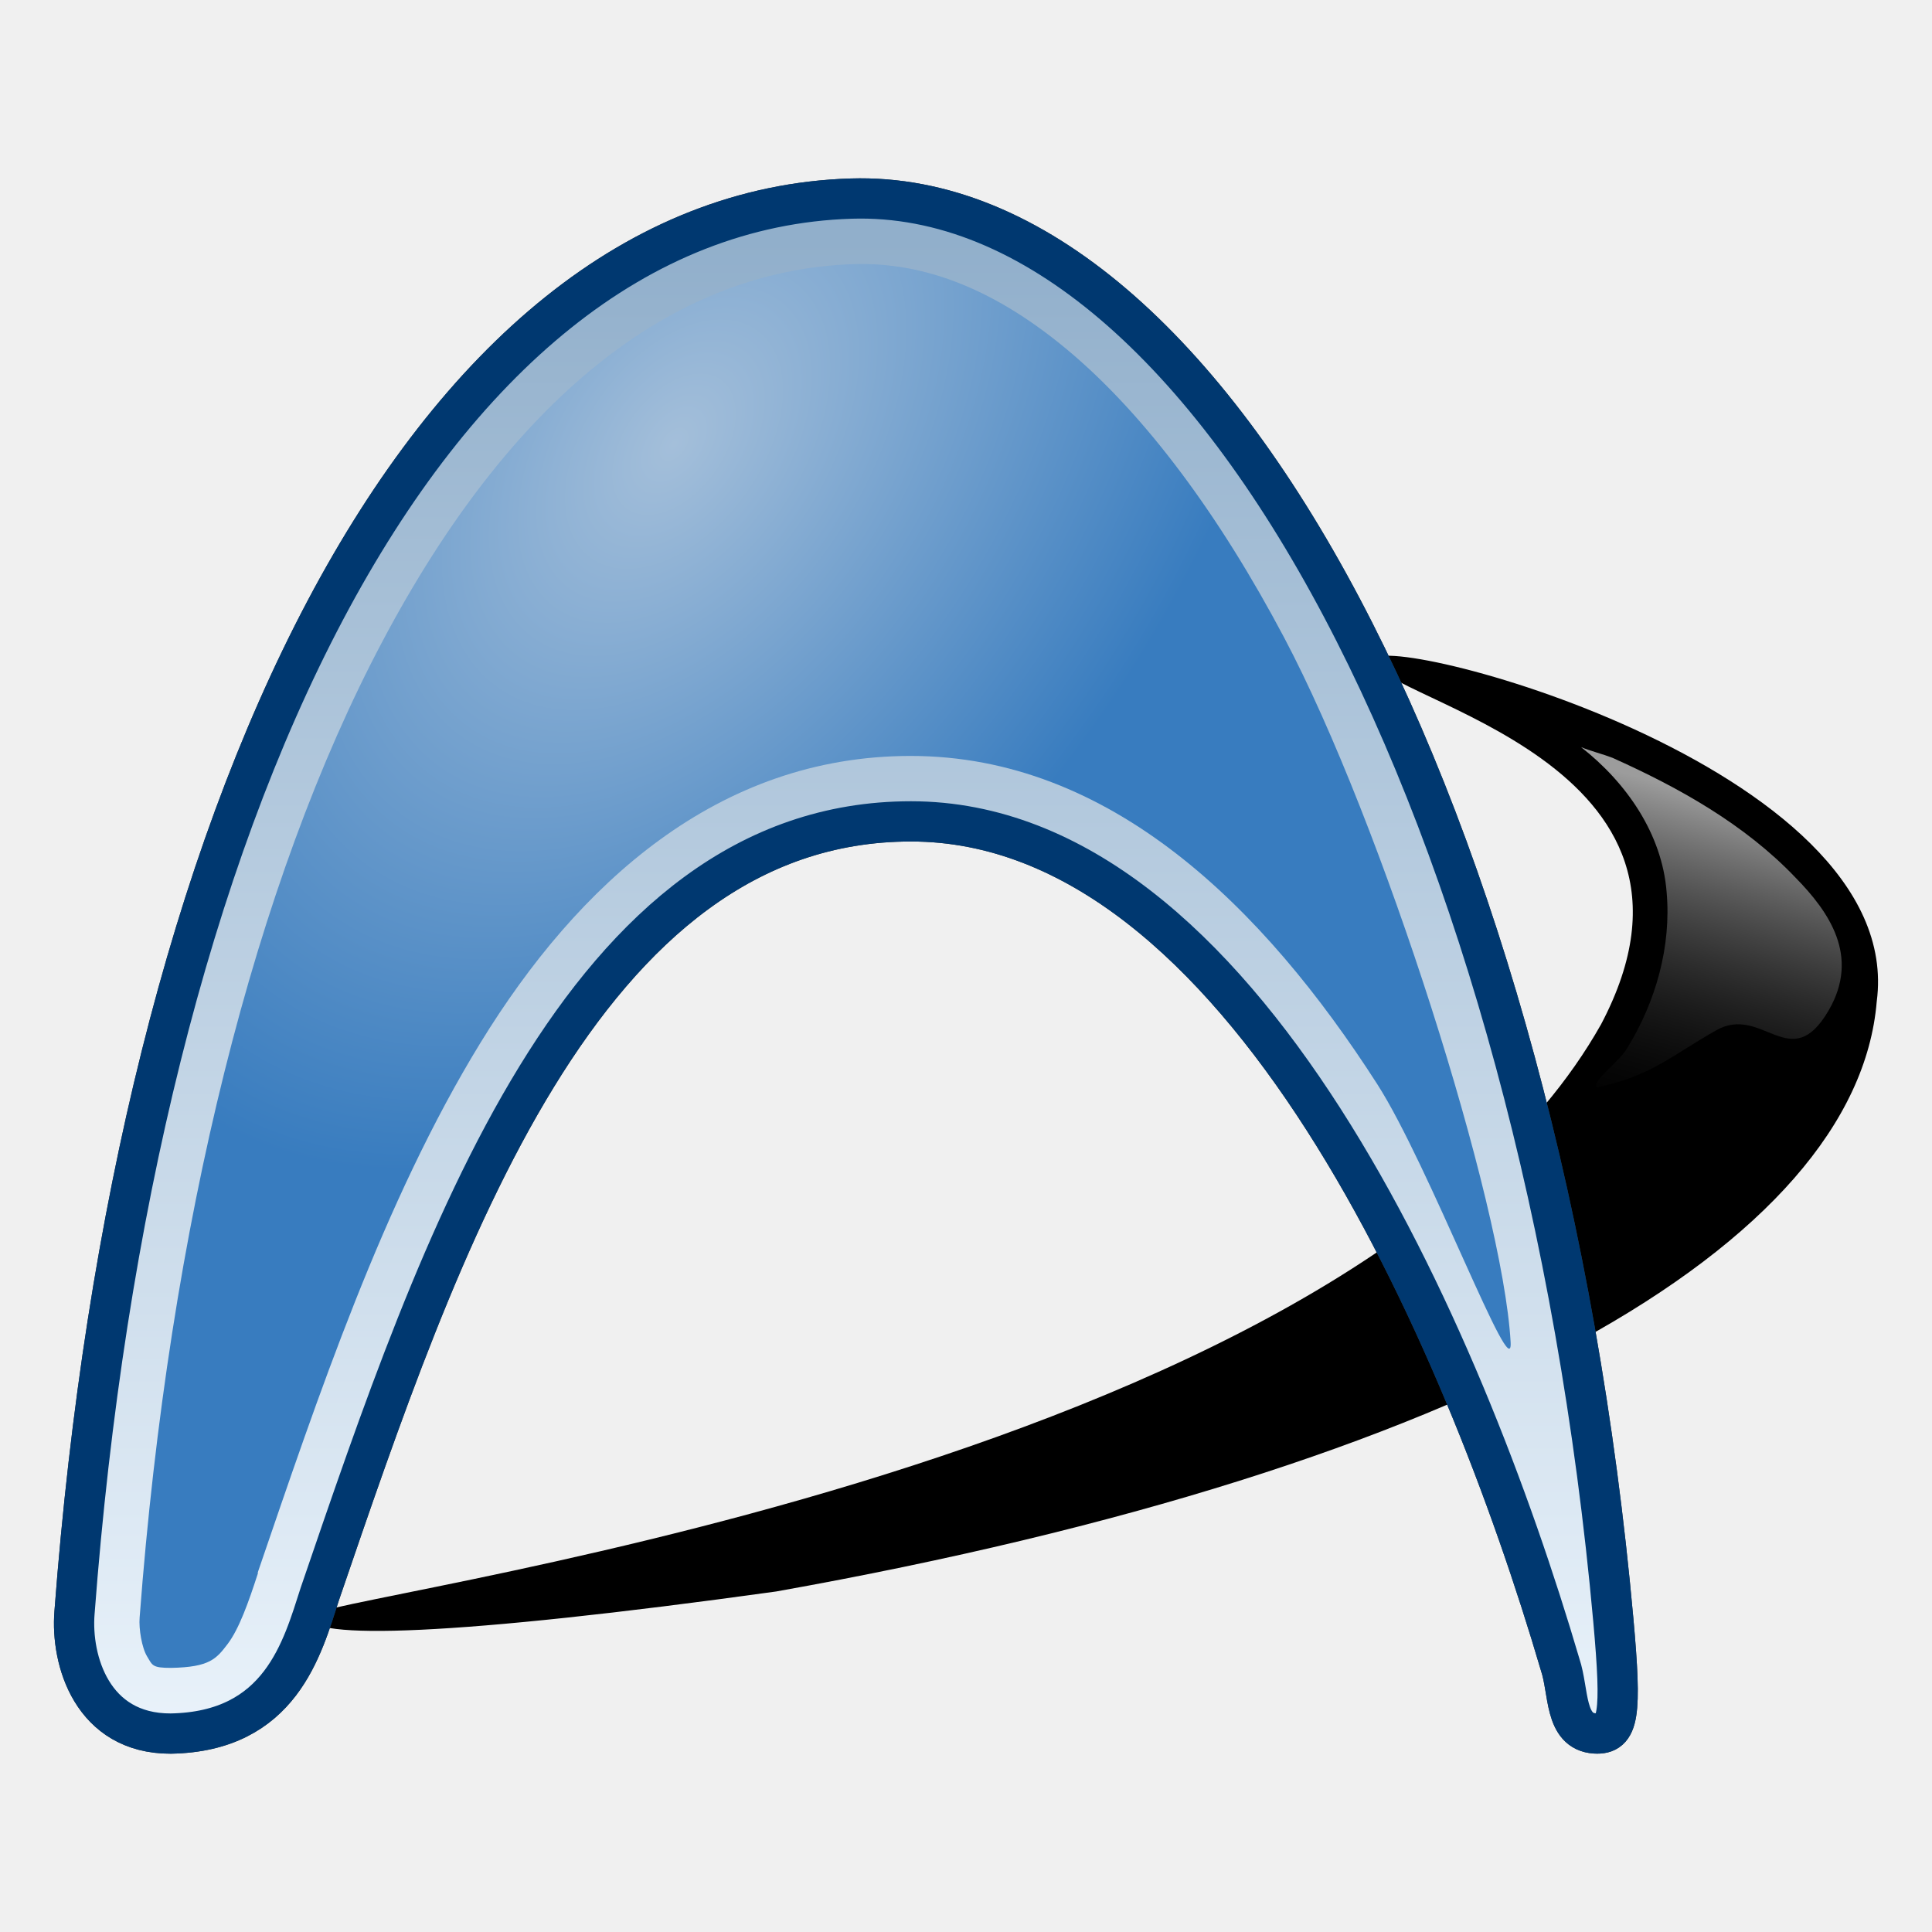
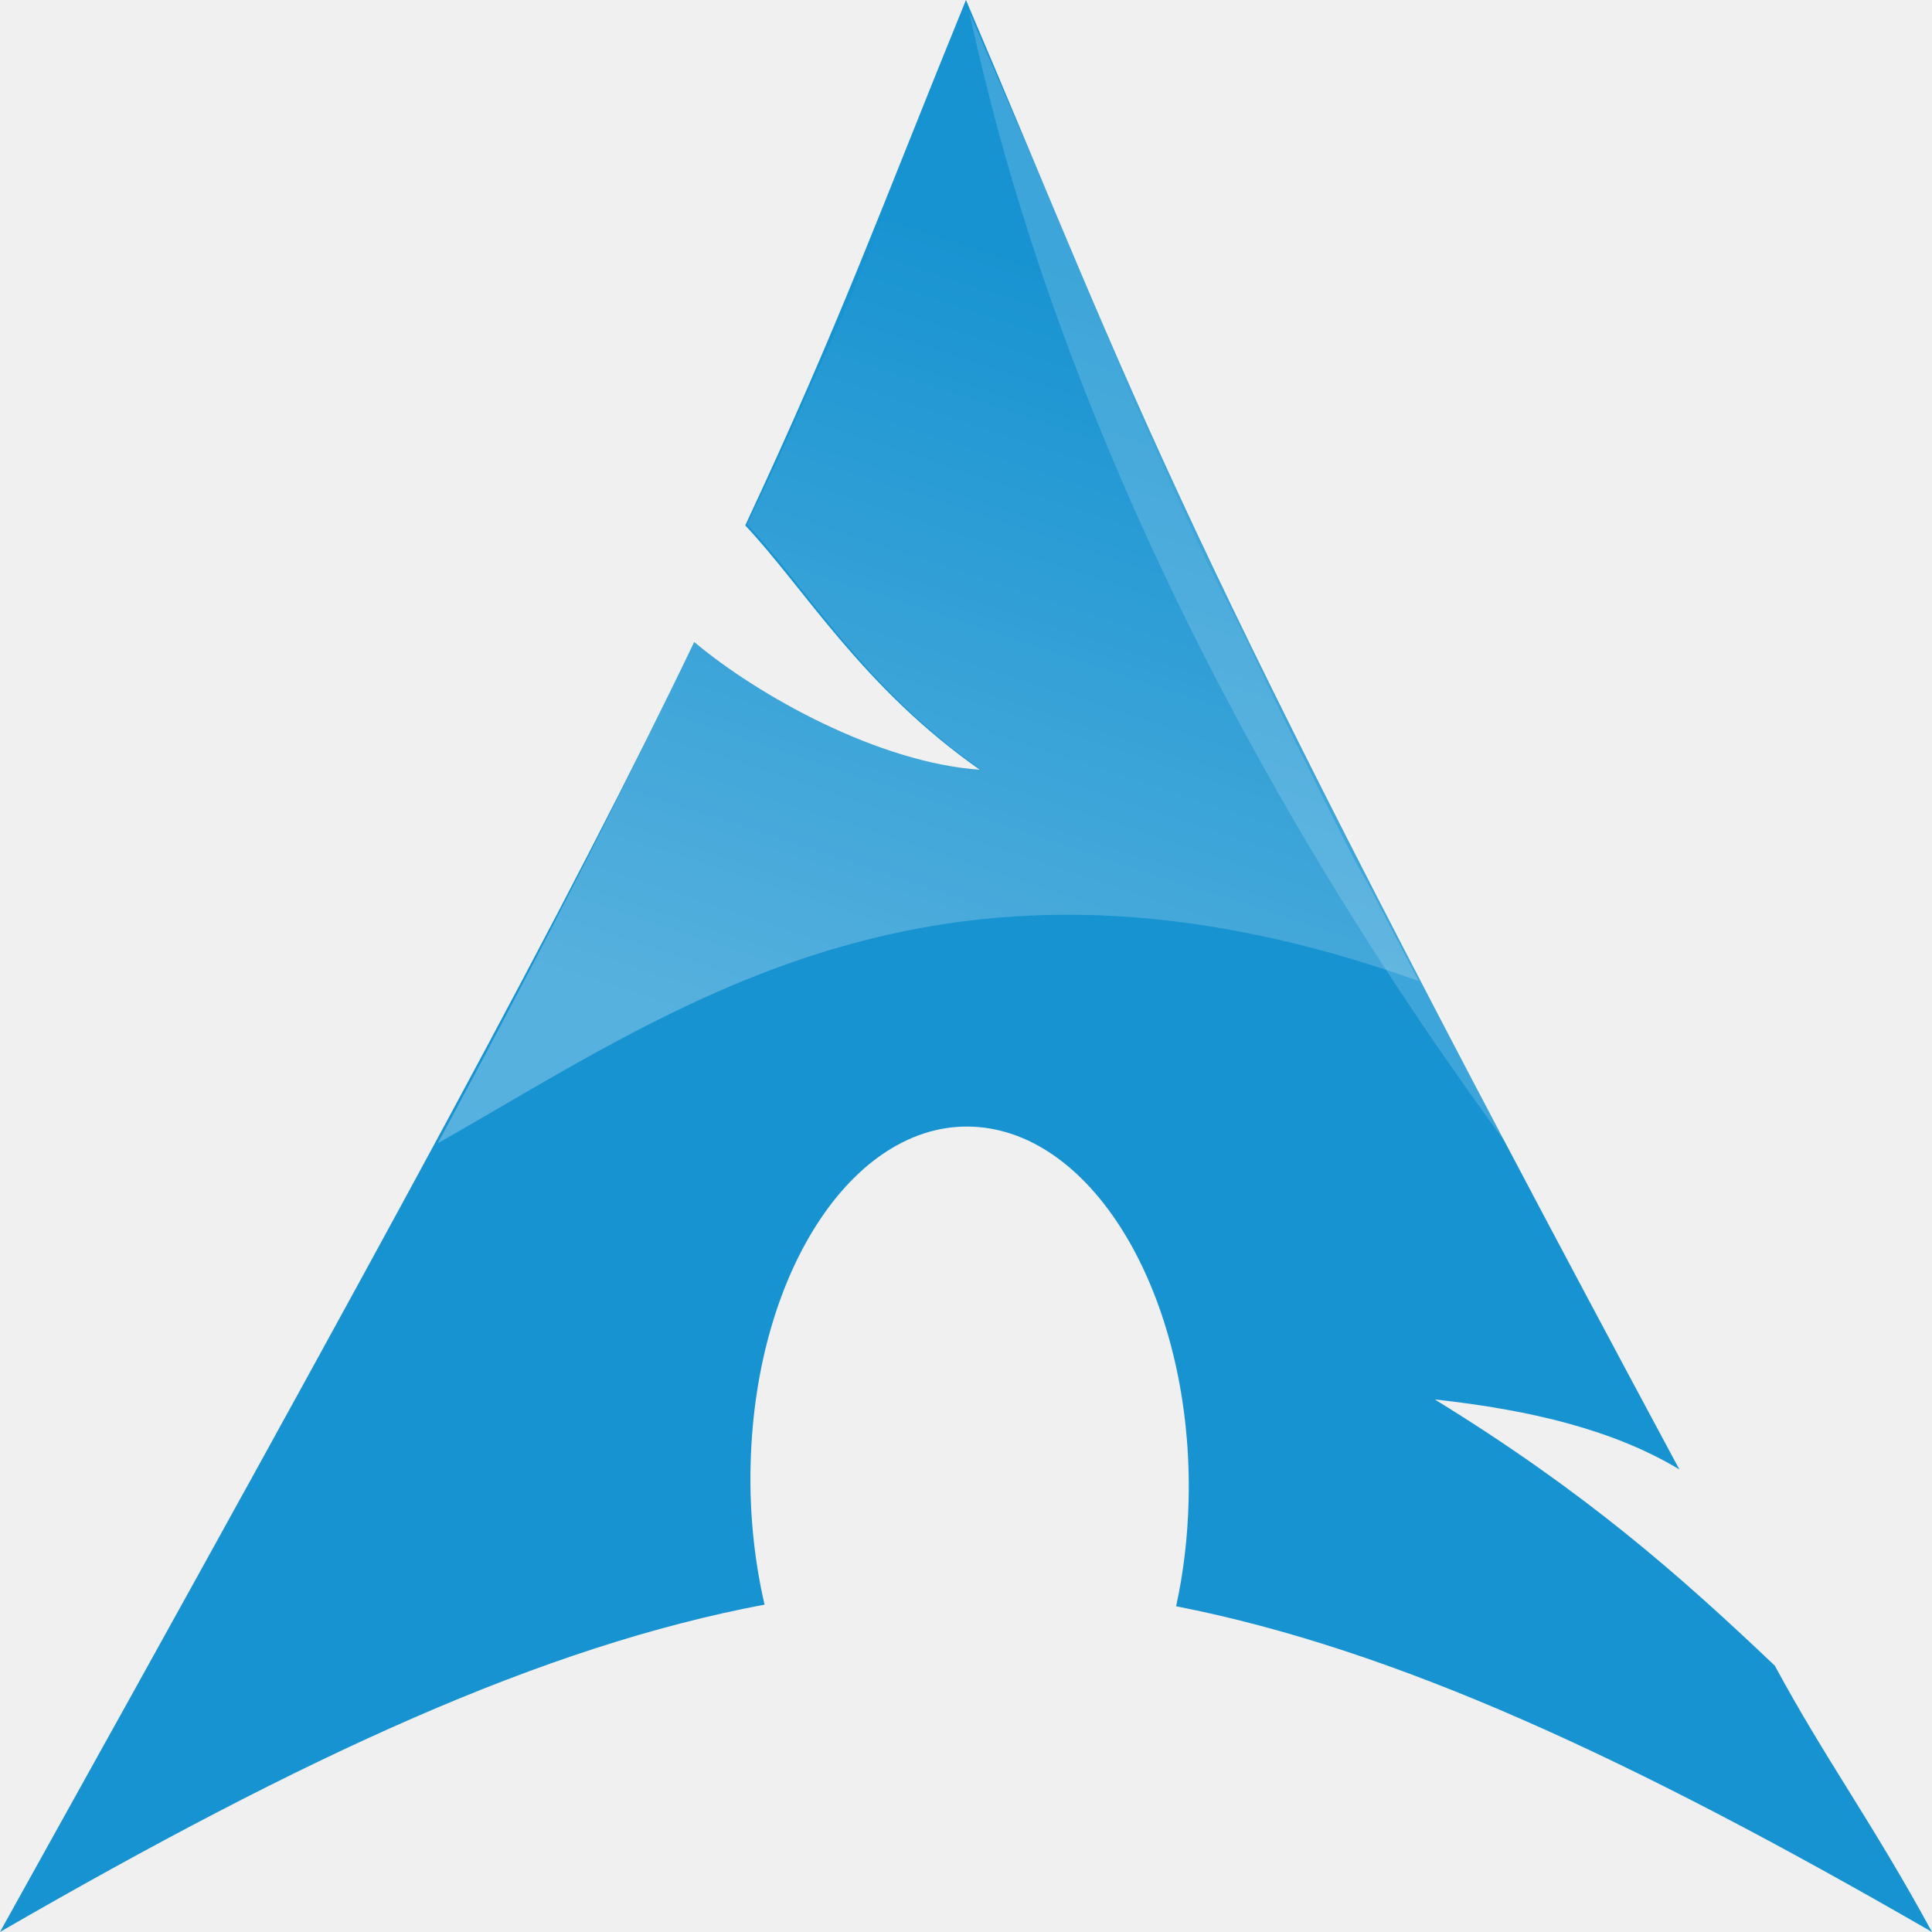
- <svg xmlns="http://www.w3.org/2000/svg" xmlns:xlink="http://www.w3.org/1999/xlink" width="48px" height="48px" id="svg1374">
-   <defs id="defs1376">
-     <linearGradient id="linearGradient21348">
-       <stop id="stop21350" offset="0" style="stop-color:#edd400;stop-opacity:1;" />
-       <stop id="stop21352" offset="1" style="stop-color:#baa600;stop-opacity:1" />
+ <svg xmlns="http://www.w3.org/2000/svg" xmlns:xlink="http://www.w3.org/1999/xlink" width="16" height="16" id="svg2424" version="1.0">
+   <defs id="defs2426">
+     <linearGradient xlink:href="#path1082_2_" id="linearGradient2183" gradientUnits="userSpaceOnUse" gradientTransform="matrix(-0.1968871,0,0,0.196876,824.0499,521.3023)" x1="541.335" y1="104.507" x2="606.912" y2="303.14" />
+     <linearGradient gradientUnits="userSpaceOnUse" id="path1082_2_" y2="129.347" x2="112.499" y1="6.137" x1="112.499" gradientTransform="translate(287,-83)">
+       <stop id="stop193" offset="0" style="stop-color:#ffffff;stop-opacity:0" />
+       <stop id="stop195" offset="1" style="stop-color:#ffffff;stop-opacity:0.275;" />
+       <midPointStop id="midPointStop197" style="stop-color:#FFFFFF" offset="0" />
+       <midPointStop id="midPointStop199" style="stop-color:#FFFFFF" offset="0.5" />
+       <midPointStop id="midPointStop201" style="stop-color:#000000" offset="1" />
    </linearGradient>
-     <linearGradient id="linearGradient21338">
-       <stop style="stop-color:#baa400;stop-opacity:1;" offset="0" id="stop21340" />
-       <stop id="stop21346" offset="0.5" style="stop-color:#baa600;stop-opacity:1;" />
-       <stop id="stop21342" offset="0.5" style="stop-color:#604e00;stop-opacity:1;" />
-       <stop style="stop-color:#604e00;stop-opacity:1;" offset="1" id="stop21344" />
+     <linearGradient id="linearGradient3388">
+       <stop style="stop-color:#000000;stop-opacity:0;" offset="0" id="stop3390" />
+       <stop style="stop-color:#000000;stop-opacity:0.371;" offset="1" id="stop3392" />
    </linearGradient>
-     <linearGradient id="linearGradient21320">
-       <stop id="stop21322" offset="0" style="stop-color:#edd400;stop-opacity:1;" />
-       <stop style="stop-color:#604e00;stop-opacity:1;" offset="0.584" id="stop21326" />
-       <stop id="stop21324" offset="1" style="stop-color:#604e00;stop-opacity:1" />
+     <linearGradient id="linearGradient4346">
+       <stop style="stop-color:#00bdec;stop-opacity:1" offset="0" id="stop4348" />
+       <stop style="stop-color:#40bfde;stop-opacity:1" offset="1" id="stop4350" />
    </linearGradient>
-     <linearGradient id="linearGradient16135">
-       <stop style="stop-color:#edd400;stop-opacity:1;" offset="0" id="stop16137" />
-       <stop style="stop-color:#c4a000;stop-opacity:1;" offset="1" id="stop16139" />
+     <linearGradient xlink:href="#linearGradient4346" id="linearGradient4352" x1="400.614" y1="634.151" x2="616.486" y2="666.978" gradientUnits="userSpaceOnUse" />
+     <linearGradient id="linearGradient5323">
+       <stop style="stop-color:#6e6e6e;stop-opacity:1" offset="0" id="stop5325" />
+       <stop style="stop-color:#4d4d4d;stop-opacity:1" offset="1" id="stop5327" />
    </linearGradient>
-     <linearGradient id="linearGradient8716">
-       <stop id="stop8718" offset="0" style="stop-color:#a4bfda;stop-opacity:1;" />
-       <stop id="stop8720" offset="1" style="stop-color:#387cbf;stop-opacity:1;" />
-     </linearGradient>
-     <linearGradient id="linearGradient639">
-       <stop style="stop-color:#000000;stop-opacity:1;" offset="0" id="stop640" />
-       <stop style="stop-color:#8e8e8e;stop-opacity:1;" offset="1" id="stop641" />
-     </linearGradient>
-     <linearGradient id="linearGradient2882">
-       <stop id="stop2884" offset="0" style="stop-color:#f2f9ff;stop-opacity:1;" />
-       <stop id="stop2886" offset="1" style="stop-color:#91afcb;stop-opacity:1" />
-     </linearGradient>
-     <linearGradient id="linearGradient5721">
-       <stop style="stop-color:#9c9c9c;stop-opacity:1;" offset="0" id="stop5723" />
-       <stop style="stop-color:#000000;stop-opacity:0;" offset="1" id="stop5725" />
-     </linearGradient>
-     <radialGradient xlink:href="#linearGradient5721" id="radialGradient5727" cx="18.385" cy="40.575" fx="18.385" fy="40.575" r="21.213" gradientTransform="matrix(0.943831,-4.819922e-17,1.543379e-17,0.166667,1.032663,33.81282)" gradientUnits="userSpaceOnUse" />
-     <linearGradient xlink:href="#linearGradient2882" id="linearGradient7976" x1="21" y1="46.714" x2="21" y2="5.953" gradientUnits="userSpaceOnUse" />
-     <radialGradient xlink:href="#linearGradient8716" id="radialGradient8714" cx="16.38" cy="17.797" fx="16.38" fy="17.797" r="17.033" gradientTransform="matrix(-0.709098,0.965262,-0.596695,-0.438344,38.98261,3.023865)" gradientUnits="userSpaceOnUse" />
-     <linearGradient xlink:href="#linearGradient5721" id="linearGradient11647" x1="43.25" y1="20" x2="40.875" y2="28.625" gradientUnits="userSpaceOnUse" />
-     <linearGradient xlink:href="#linearGradient21348" id="linearGradient19853" gradientUnits="userSpaceOnUse" gradientTransform="matrix(0.791154,-0.487172,0.327682,1.176225,16.97405,35.22976)" x1="7.94" y1="-5.11" x2="9.249" y2="4.773" />
-     <linearGradient xlink:href="#linearGradient21348" id="linearGradient22817" gradientUnits="userSpaceOnUse" gradientTransform="matrix(5.655608e-2,-0.797121,1.172062,0.350025,16.04368,50.1682)" x1="11.442" y1="-0.98" x2="13.599" y2="-1.084" />
+     <linearGradient xlink:href="#linearGradient5323" id="linearGradient5329" x1="291.836" y1="238.082" x2="650.814" y2="348.969" gradientUnits="userSpaceOnUse" />
+     <linearGradient xlink:href="#path1082_2_" id="linearGradient2216" gradientUnits="userSpaceOnUse" gradientTransform="matrix(-0.1968871,0,0,0.196876,824.0499,521.3023)" x1="541.335" y1="104.507" x2="606.912" y2="303.14" />
  </defs>
-   <g id="layer1">
-     <path d="M 34.125,16.423 C 33.992,15.561 47.403,19.003 46.627,24.882 C 46.129,30.892 36.566,36.458 19.283,39.54 C 11.238,40.657 7.671,40.75 7.667,40.165 C 7.592,39.651 33.426,36.719 39.777,25.451 C 43.225,18.916 34.276,17.398 34.125,16.423 z " style="font-size:12px;fill:#000000;fill-opacity:1;fill-rule:evenodd;stroke:none;stroke-width:2.287;stroke-opacity:1" id="path632" />
-     <path d="M 40.083,40.254 C 40.295,42.615 40.22,43.104 39.627,43.067 C 38.857,43.017 38.987,42.022 38.761,41.354 C 36.35,33.158 30.867,20.407 22.633,20.407 C 14.447,20.407 10.917,30.919 7.948,39.595 C 7.509,40.951 6.973,43.022 4.242,43.07 C 2.287,43.075 1.756,41.249 1.851,40.067 C 3.349,20.189 10.527,5.263 21.148,4.934 C 30.175,4.655 38.307,20.529 40.083,40.254 z " style="font-size:12px;fill:#dadada;fill-opacity:1;fill-rule:evenodd;stroke:#383838;stroke-opacity:1" id="path630" />
-     <path id="path5053" style="font-size:12px;fill:url(#linearGradient7976);fill-opacity:1.0;fill-rule:evenodd;stroke:#003870;stroke-opacity:1" d="M 40.083,40.254 C 40.295,42.615 40.22,43.104 39.627,43.067 C 38.857,43.017 38.987,42.022 38.761,41.354 C 36.35,33.158 30.867,20.407 22.633,20.407 C 14.447,20.407 10.917,30.919 7.948,39.595 C 7.509,40.951 6.973,43.022 4.242,43.07 C 2.287,43.075 1.756,41.249 1.851,40.067 C 3.349,20.189 10.527,5.263 21.148,4.934 C 30.175,4.655 38.307,20.529 40.083,40.254 z " />
-     <path style="font-size:12px;fill:url(#radialGradient8714);fill-opacity:1;fill-rule:evenodd;stroke:none;stroke-opacity:1" d="M 21.219,6.562 C 16.653,6.704 12.66,9.972 9.5,15.938 C 6.34,21.903 4.206,30.411 3.469,40.188 C 3.446,40.466 3.523,40.939 3.656,41.156 C 3.789,41.374 3.776,41.439 4.25,41.438 C 5.21,41.421 5.376,41.212 5.656,40.844 C 5.936,40.475 6.17,39.824 6.406,39.094 C 6.406,39.083 6.406,39.073 6.406,39.062 C 7.89,34.728 9.515,29.856 11.938,25.906 C 14.36,21.957 17.839,18.781 22.625,18.781 C 27.576,18.781 31.382,22.516 34.219,26.938 C 35.505,28.942 37.598,34.531 37.531,33.344 C 37.337,29.895 34.341,20.447 31.906,15.844 C 30.283,12.775 28.469,10.353 26.625,8.781 C 24.781,7.209 22.995,6.508 21.219,6.562 z " id="path5786" />
-     <path style="font-size:12px;fill:url(#linearGradient11647);fill-opacity:1.0;fill-rule:evenodd;stroke:none;stroke-width:2.287;stroke-opacity:1" d="M 39.281,18.562 C 40.404,19.441 41.295,20.714 41.407,22.167 C 41.526,23.514 41.136,24.891 40.432,26.032 C 40.262,26.357 39.543,26.852 39.671,27.016 C 41.007,26.74 41.517,26.234 42.638,25.598 C 43.792,24.944 44.488,26.738 45.438,25.094 C 46.211,23.754 45.442,22.652 44.607,21.802 C 43.344,20.478 41.714,19.569 40.06,18.827 C 39.804,18.729 39.535,18.666 39.281,18.562 z " id="path9450" />
+   <g id="layer1" transform="translate(-309.5178,-275.6012)">
+     <g id="g2424" transform="matrix(1.347368,0,0,1.347368,-632.8824,-513.3437)">
+       <g id="g2210" transform="matrix(0.125,0,0,0.125,615.7189,519.2171)">
+         <path style="fill:#1793d1;fill-opacity:1;fill-rule:evenodd;stroke:none;stroke-width:1;stroke-linecap:round;stroke-linejoin:round;stroke-miterlimit:10;stroke-dasharray:none;stroke-opacity:1" d="M 717.25,530.623 C 713.022,540.99 711.105,546.401 706.397,556.46 C 709.284,559.52 712.18,564.45 717.934,568.475 C 712.972,568.133 707.042,564.844 703.888,562.192 C 697.863,574.765 688.907,591.203 669.75,625.623 C 684.803,616.933 696.472,611.573 707.347,609.527 C 706.881,607.521 706.633,605.342 706.651,603.079 L 706.662,602.604 C 706.901,592.958 711.921,585.54 717.865,586.044 C 723.809,586.547 728.436,594.778 728.197,604.424 C 728.152,606.241 727.941,607.987 727.583,609.608 C 738.341,611.713 749.9,617.05 764.75,625.623 C 761.822,620.231 759.521,617.161 757.025,612.532 C 752.285,608.03 747.711,603.997 740.304,599.438 C 745.086,599.963 749.119,600.951 752.328,602.878 C 726.947,555.623 725.954,551.048 717.25,530.623 z " id="path2518" />
+         <path style="fill:#ffffff;fill-opacity:0.166;fill-rule:evenodd;stroke:none;stroke-width:36.1;stroke-linecap:butt;stroke-linejoin:round;stroke-miterlimit:10;stroke-opacity:1" d="M 743.988,587.088 C 723.397,559.14 718.625,536.616 717.416,531.238 C 728.399,556.572 728.324,556.883 743.988,587.088 z " id="path2522" />
+         <path style="fill:url(#linearGradient2183);fill-opacity:1;fill-rule:evenodd;stroke:none;stroke-width:0.714;stroke-linecap:round;stroke-linejoin:round;stroke-miterlimit:10;stroke-dasharray:none;stroke-opacity:1" d="M 717.436,530.994 C 716.905,532.298 716.441,533.502 715.951,534.705 C 715.411,536.033 714.792,537.359 714.281,538.602 C 713.771,539.845 713.299,541.115 712.797,542.313 C 712.295,543.51 711.826,544.647 711.313,545.838 C 710.799,547.029 710.189,548.325 709.643,549.549 C 709.096,550.773 708.572,551.963 707.973,553.26 C 707.462,554.389 707.076,555.159 706.488,556.414 C 709.375,559.474 712.238,564.45 717.992,568.475 C 713.03,568.133 707.044,564.818 703.891,562.166 C 700.796,568.624 696.9,576.434 691.274,586.844 C 703.236,580.064 716.109,570.508 739.516,578.865 C 738.718,577.354 738.012,575.986 737.289,574.598 C 736.848,573.739 736.59,573.369 736.176,572.557 C 735.154,570.58 734.274,568.741 733.393,566.99 C 732.511,565.24 731.743,563.544 730.981,561.981 C 730.218,560.418 729.419,558.942 728.754,557.527 C 728.089,556.113 727.487,554.751 726.899,553.445 C 726.31,552.14 725.762,550.97 725.229,549.734 C 724.696,548.499 724.243,547.228 723.744,546.024 C 723.43,545.264 723.125,544.557 722.817,543.797 C 722.647,543.398 722.429,542.9 722.26,542.498 C 722.21,542.373 722.125,542.253 722.074,542.127 C 721.644,541.107 721.219,539.846 720.776,538.787 C 719.726,536.281 718.709,533.988 717.436,530.994 z " id="path2520" />
+       </g>
+     </g>
  </g>
</svg>
